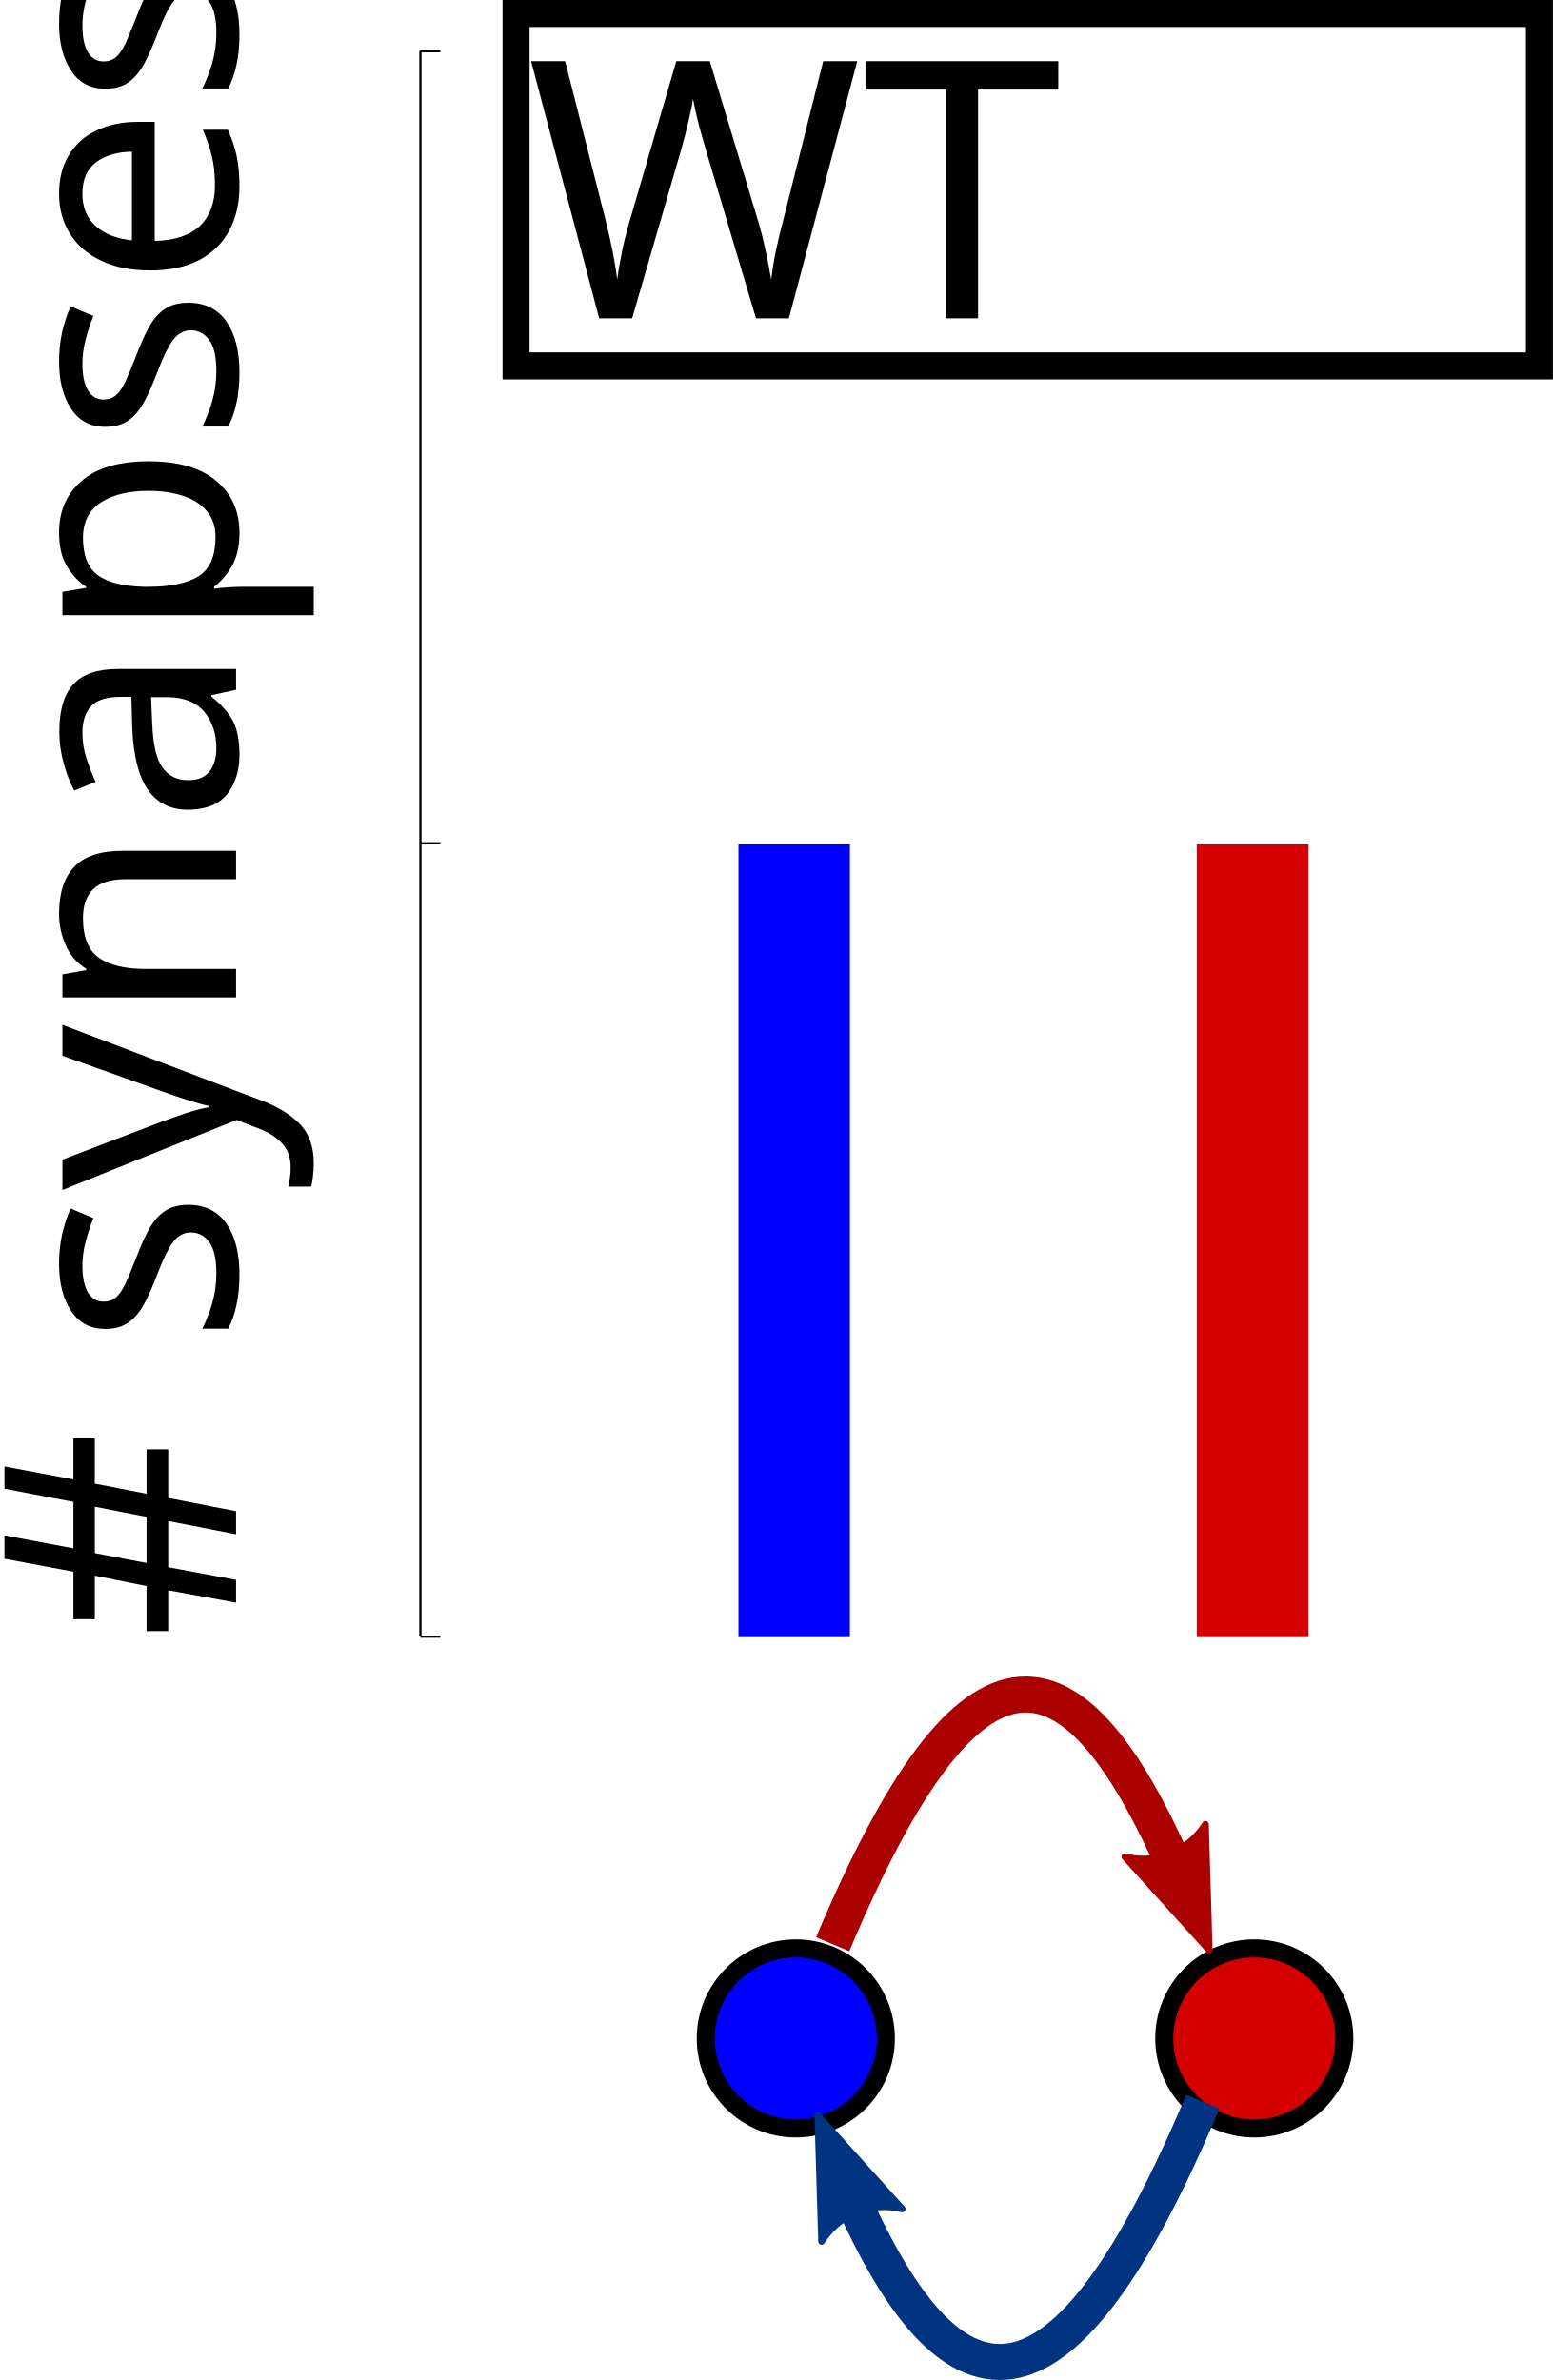
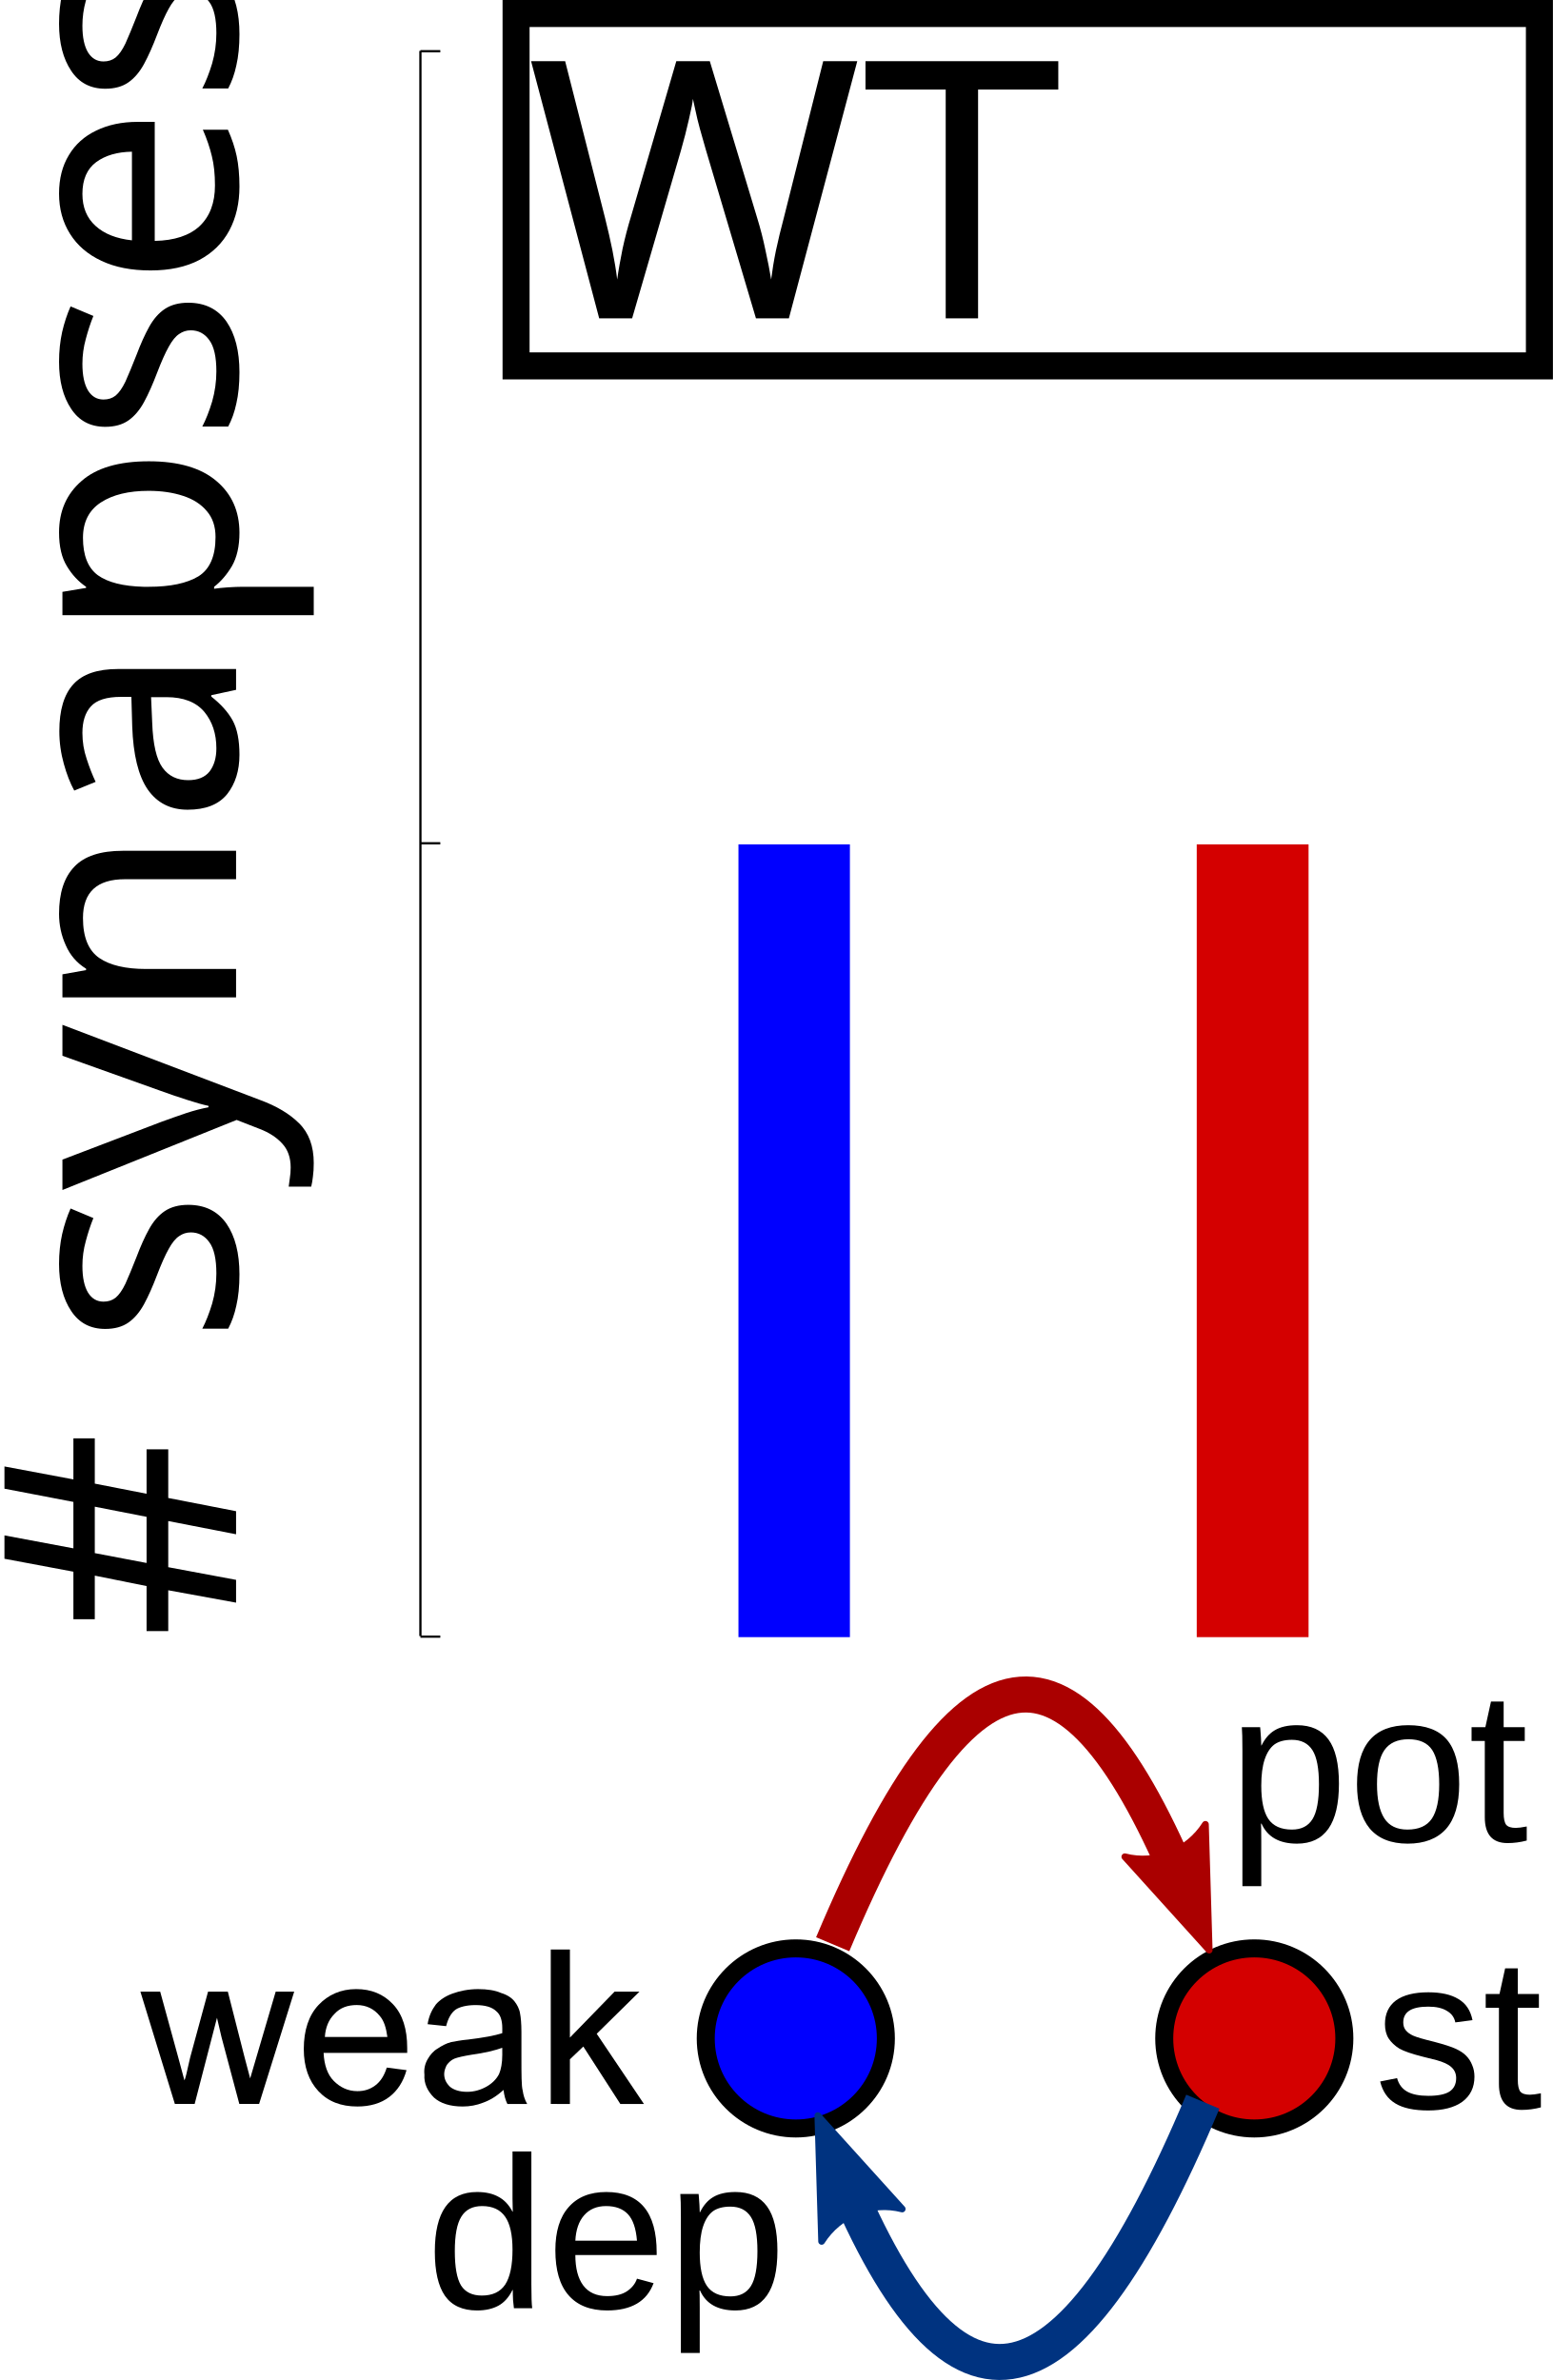
<svg xmlns="http://www.w3.org/2000/svg" width="86.217" height="132.16" id="svg2" version="1.1">
  <defs id="defs4">
    <marker orient="auto" refY="0" refX="0" id="Arrow2Send" style="overflow:visible">
      <path id="path4544" style="font-size:12px;fill-rule:evenodd;stroke-width:0.625;stroke-linejoin:round" d="M 8.719,4.034 -2.207,0.016 8.719,-4.002 c -1.745,2.372 -1.735,5.617 -6e-7,8.035 z" transform="matrix(-0.3,0,0,-0.3,0.69,0)" />
    </marker>
    <marker orient="auto" refY="0" refX="0" id="Arrow2Sstart" style="overflow:visible">
      <path id="path4541" style="font-size:12px;fill-rule:evenodd;stroke-width:0.625;stroke-linejoin:round" d="M 8.719,4.034 -2.207,0.016 8.719,-4.002 c -1.745,2.372 -1.735,5.617 -6e-7,8.035 z" transform="matrix(0.3,0,0,0.3,-0.69,0)" />
    </marker>
    <marker orient="auto" refY="0" refX="0" id="Arrow2Send-4" style="overflow:visible">
      <path id="path4544-5" style="font-size:12px;fill-rule:evenodd;stroke-width:0.625;stroke-linejoin:round" d="M 8.719,4.034 -2.207,0.016 8.719,-4.002 c -1.745,2.372 -1.735,5.617 -6e-7,8.035 z" transform="matrix(-0.3,0,0,-0.3,0.69,0)" />
    </marker>
    <marker orient="auto" refY="0" refX="0" id="Arrow2Send-3" style="overflow:visible">
      <path id="path4544-52" style="font-size:12px;fill-rule:evenodd;stroke-width:0.625;stroke-linejoin:round" d="M 8.719,4.034 -2.207,0.016 8.719,-4.002 c -1.745,2.372 -1.735,5.617 -6e-7,8.035 z" transform="matrix(-0.3,0,0,-0.3,0.69,0)" />
    </marker>
    <marker orient="auto" refY="0" refX="0" id="Arrow2Send-9" style="overflow:visible">
      <path id="path4544-4" style="font-size:12px;fill-rule:evenodd;stroke-width:0.625;stroke-linejoin:round" d="M 8.719,4.034 -2.207,0.016 8.719,-4.002 c -1.745,2.372 -1.735,5.617 -6e-7,8.035 z" transform="matrix(-0.3,0,0,-0.3,0.69,0)" />
    </marker>
    <marker orient="auto" refY="0" refX="0" id="Arrow2Send-0" style="overflow:visible">
      <path id="path4544-59" style="font-size:12px;fill-rule:evenodd;stroke-width:0.625;stroke-linejoin:round" d="M 8.719,4.034 -2.207,0.016 8.719,-4.002 c -1.745,2.372 -1.735,5.617 -6e-7,8.035 z" transform="matrix(-0.3,0,0,-0.3,0.69,0)" />
    </marker>
    <marker orient="auto" refY="0" refX="0" id="Arrow2Send-6" style="overflow:visible">
      <path id="path4544-594" style="font-size:12px;fill-rule:evenodd;stroke-width:0.625;stroke-linejoin:round" d="M 8.719,4.034 -2.207,0.016 8.719,-4.002 c -1.745,2.372 -1.735,5.617 -6e-7,8.035 z" transform="matrix(-0.3,0,0,-0.3,0.69,0)" />
    </marker>
    <marker orient="auto" refY="0" refX="0" id="Arrow2Send-43" style="overflow:visible">
      <path id="path4544-54" style="font-size:12px;fill-rule:evenodd;stroke-width:0.625;stroke-linejoin:round" d="M 8.719,4.034 -2.207,0.016 8.719,-4.002 c -1.745,2.372 -1.735,5.617 -6e-7,8.035 z" transform="matrix(-0.3,0,0,-0.3,0.69,0)" />
    </marker>
    <marker orient="auto" refY="0" refX="0" id="Arrow2Send-41" style="overflow:visible">
      <path id="path4544-6" style="font-size:12px;fill-rule:evenodd;stroke-width:0.625;stroke-linejoin:round" d="M 8.719,4.034 -2.207,0.016 8.719,-4.002 c -1.745,2.372 -1.735,5.617 -6e-7,8.035 z" transform="matrix(-0.3,0,0,-0.3,0.69,0)" />
    </marker>
    <marker orient="auto" refY="0" refX="0" id="Arrow2Send-1" style="overflow:visible">
      <path id="path4544-58" style="font-size:12px;fill-rule:evenodd;stroke-width:0.625;stroke-linejoin:round" d="M 8.719,4.034 -2.207,0.016 8.719,-4.002 c -1.745,2.372 -1.735,5.617 -6e-7,8.035 z" transform="matrix(-0.3,0,0,-0.3,0.69,0)" />
    </marker>
    <marker orient="auto" refY="0" refX="0" id="Arrow2Send-01" style="overflow:visible">
      <path id="path4544-40" style="font-size:12px;fill-rule:evenodd;stroke-width:0.625;stroke-linejoin:round" d="M 8.719,4.034 -2.207,0.016 8.719,-4.002 c -1.745,2.372 -1.735,5.617 -6e-7,8.035 z" transform="matrix(-0.3,0,0,-0.3,0.69,0)" />
    </marker>
    <marker orient="auto" refY="0" refX="0" id="Arrow2Send-91" style="overflow:visible">
      <path id="path4544-7" style="font-size:12px;fill-rule:evenodd;stroke-width:0.625;stroke-linejoin:round" d="M 8.719,4.034 -2.207,0.016 8.719,-4.002 c -1.745,2.372 -1.735,5.617 -6e-7,8.035 z" transform="matrix(-0.3,0,0,-0.3,0.69,0)" />
    </marker>
    <marker orient="auto" refY="0" refX="0" id="Arrow2Send-96" style="overflow:visible">
      <path id="path4544-8" style="font-size:12px;fill-rule:evenodd;stroke-width:0.625;stroke-linejoin:round" d="M 8.719,4.034 -2.207,0.016 8.719,-4.002 c -1.745,2.372 -1.735,5.617 -6e-7,8.035 z" transform="matrix(-0.3,0,0,-0.3,0.69,0)" />
    </marker>
    <marker orient="auto" refY="0" refX="0" id="Arrow2Send-30" style="overflow:visible">
      <path id="path4544-2" style="font-size:12px;fill-rule:evenodd;stroke-width:0.625;stroke-linejoin:round" d="M 8.719,4.034 -2.207,0.016 8.719,-4.002 c -1.745,2.372 -1.735,5.617 -6e-7,8.035 z" transform="matrix(-0.3,0,0,-0.3,0.69,0)" />
    </marker>
    <marker orient="auto" refY="0" refX="0" id="Arrow2Send-92" style="overflow:visible">
      <path id="path4544-24" style="font-size:12px;fill-rule:evenodd;stroke-width:0.625;stroke-linejoin:round" d="M 8.719,4.034 -2.207,0.016 8.719,-4.002 c -1.745,2.372 -1.735,5.617 -6e-7,8.035 z" transform="matrix(-0.3,0,0,-0.3,0.69,0)" />
    </marker>
    <marker orient="auto" refY="0" refX="0" id="Arrow2Send-8" style="overflow:visible">
      <path id="path4544-72" style="font-size:12px;fill-rule:evenodd;stroke-width:0.625;stroke-linejoin:round" d="M 8.719,4.034 -2.207,0.016 8.719,-4.002 c -1.745,2.372 -1.735,5.617 -6e-7,8.035 z" transform="matrix(-0.3,0,0,-0.3,0.69,0)" />
    </marker>
    <marker orient="auto" refY="0" refX="0" id="Arrow2Send-34" style="overflow:visible">
      <path id="path4544-3" style="font-size:12px;fill-rule:evenodd;stroke-width:0.625;stroke-linejoin:round" d="M 8.719,4.034 -2.207,0.016 8.719,-4.002 c -1.745,2.372 -1.735,5.617 -6e-7,8.035 z" transform="matrix(-0.3,0,0,-0.3,0.69,0)" />
    </marker>
    <marker orient="auto" refY="0" refX="0" id="Arrow2Send-32" style="overflow:visible">
      <path id="path4544-76" style="font-size:12px;fill-rule:evenodd;stroke-width:0.625;stroke-linejoin:round" d="M 8.719,4.034 -2.207,0.016 8.719,-4.002 c -1.745,2.372 -1.735,5.617 -6e-7,8.035 z" transform="matrix(-0.3,0,0,-0.3,0.69,0)" />
    </marker>
    <marker orient="auto" refY="0" refX="0" id="Arrow2Send-36" style="overflow:visible">
      <path id="path4544-9" style="font-size:12px;fill-rule:evenodd;stroke-width:0.625;stroke-linejoin:round" d="M 8.719,4.034 -2.207,0.016 8.719,-4.002 c -1.745,2.372 -1.735,5.617 -6e-7,8.035 z" transform="matrix(-0.3,0,0,-0.3,0.69,0)" />
    </marker>
    <marker orient="auto" refY="0" refX="0" id="Arrow2Send-33" style="overflow:visible">
      <path id="path4544-0" style="font-size:12px;fill-rule:evenodd;stroke-width:0.625;stroke-linejoin:round" d="M 8.719,4.034 -2.207,0.016 8.719,-4.002 c -1.745,2.372 -1.735,5.617 -6e-7,8.035 z" transform="matrix(-0.3,0,0,-0.3,0.69,0)" />
    </marker>
    <marker orient="auto" refY="0" refX="0" id="Arrow2Sendu" style="overflow:visible">
      <path id="path3966" style="font-size:12px;fill:#800000;fill-rule:evenodd;stroke:#800000;stroke-width:0.625;stroke-linejoin:round" d="M 8.719,4.034 -2.207,0.016 8.719,-4.002 c -1.745,2.372 -1.735,5.617 -6e-7,8.035 z" transform="matrix(-0.3,0,0,-0.3,0.69,0)" />
    </marker>
    <marker orient="auto" refY="0" refX="0" id="Arrow2SenduU" style="overflow:visible">
      <path id="path4080" style="font-size:12px;fill:#0000aa;fill-rule:evenodd;stroke:#0000aa;stroke-width:0.625;stroke-linejoin:round" d="M 8.719,4.034 -2.207,0.016 8.719,-4.002 c -1.745,2.372 -1.735,5.617 -6e-7,8.035 z" transform="matrix(-0.3,0,0,-0.3,0.69,0)" />
    </marker>
    <marker orient="auto" refY="0" refX="0" id="Arrow2SenduU0" style="overflow:visible">
      <path id="path4195" style="font-size:12px;fill:#003380;fill-rule:evenodd;stroke:#003380;stroke-width:0.625;stroke-linejoin:round" d="M 8.719,4.034 -2.207,0.016 8.719,-4.002 c -1.745,2.372 -1.735,5.617 -6e-7,8.035 z" transform="matrix(-0.3,0,0,-0.3,0.69,0)" />
    </marker>
    <marker orient="auto" refY="0" refX="0" id="Arrow2SenduM" style="overflow:visible">
      <path id="path4314" style="font-size:12px;fill:#aa0000;fill-rule:evenodd;stroke:#aa0000;stroke-width:0.625;stroke-linejoin:round" d="M 8.719,4.034 -2.207,0.016 8.719,-4.002 c -1.745,2.372 -1.735,5.617 -6e-7,8.035 z" transform="matrix(-0.3,0,0,-0.3,0.69,0)" />
    </marker>
    <marker orient="auto" refY="0" refX="0" id="Arrow2Send-33Jk" style="overflow:visible">
      <path id="path5285" style="font-size:12px;fill:#008000;fill-rule:evenodd;stroke:#008000;stroke-width:0.625;stroke-linejoin:round" d="M 8.719,4.034 -2.207,0.016 8.719,-4.002 c -1.745,2.372 -1.735,5.617 -6e-7,8.035 z" transform="matrix(-0.3,0,0,-0.3,0.69,0)" />
    </marker>
    <marker orient="auto" refY="0" refX="0" id="Arrow2Send-33V0" style="overflow:visible">
      <path id="path5294" style="font-size:12px;fill:#008000;fill-rule:evenodd;stroke:#008000;stroke-width:0.625;stroke-linejoin:round" d="M 8.719,4.034 -2.207,0.016 8.719,-4.002 c -1.745,2.372 -1.735,5.617 -6e-7,8.035 z" transform="matrix(-0.3,0,0,-0.3,0.69,0)" />
    </marker>
    <marker orient="auto" refY="0" refX="0" id="Arrow2Send-33d2" style="overflow:visible">
      <path id="path5288" style="font-size:12px;fill:#008000;fill-rule:evenodd;stroke:#008000;stroke-width:0.625;stroke-linejoin:round" d="M 8.719,4.034 -2.207,0.016 8.719,-4.002 c -1.745,2.372 -1.735,5.617 -6e-7,8.035 z" transform="matrix(-0.3,0,0,-0.3,0.69,0)" />
    </marker>
    <marker orient="auto" refY="0" refX="0" id="Arrow2Send-337r" style="overflow:visible">
      <path id="path5291" style="font-size:12px;fill:#008000;fill-rule:evenodd;stroke:#008000;stroke-width:0.625;stroke-linejoin:round" d="M 8.719,4.034 -2.207,0.016 8.719,-4.002 c -1.745,2.372 -1.735,5.617 -6e-7,8.035 z" transform="matrix(-0.3,0,0,-0.3,0.69,0)" />
    </marker>
  </defs>
  <g id="layer1" transform="translate(-185.956,-327.7404)">
    <path id="path130" style="fill:none;stroke:#000000;stroke-width:0.125;stroke-linecap:butt;stroke-linejoin:round;stroke-miterlimit:10;stroke-opacity:1;stroke-dasharray:none" d="m 209.297,374.567 1.104,0" />
    <path id="path156" style="fill:none;stroke:#000000;stroke-width:0.125;stroke-linecap:butt;stroke-linejoin:round;stroke-miterlimit:10;stroke-opacity:1;stroke-dasharray:none" d="m 209.297,418.588 0,-88.021" />
    <path d="m 226.954,418.65 6.188,0 0,-44.021 -6.188,0 0,44.021 z" style="fill:#0000ff;fill-opacity:1;fill-rule:evenodd;stroke:none" id="path166" />
    <path d="m 252.398,418.65 6.208,0 0,-44.021 -6.208,0 0,44.021 z" style="fill:#d40000;fill-opacity:1;fill-rule:evenodd;stroke:none" id="path170" />
    <text xml:space="preserve" style="font-size:16px;font-style:normal;font-weight:normal;line-height:125%;letter-spacing:0px;word-spacing:0px;fill:#000000;fill-opacity:1;stroke:none;font-family:Sans" x="182.416" y="386.919" id="text3119">
      <tspan id="tspan3121" x="182.416" y="386.919" />
    </text>
    <text xml:space="preserve" style="font-size:40px;font-style:normal;font-weight:normal;line-height:125%;letter-spacing:0px;word-spacing:0px;fill:#000000;fill-opacity:1;stroke:none;font-family:Sans" x="-418.767" y="199.061" id="text3123" transform="matrix(0,-1,1,0,0,0)">
      <tspan id="tspan3125" x="-418.767" y="199.061" style="font-size:18px"># synapses</tspan>
    </text>
    <path id="path130-1" style="fill:none;stroke:#000000;stroke-width:0.125;stroke-linecap:butt;stroke-linejoin:round;stroke-miterlimit:10;stroke-opacity:1;stroke-dasharray:none" d="m 209.297,418.622 1.104,0" />
    <path id="path130-1-7" style="fill:none;stroke:#000000;stroke-width:0.125;stroke-linecap:butt;stroke-linejoin:round;stroke-miterlimit:10;stroke-opacity:1;stroke-dasharray:none" d="m 209.297,330.585 1.104,0" />
    <text xml:space="preserve" style="font-size:20px;font-style:normal;font-weight:normal;text-align:center;line-height:125%;letter-spacing:0px;word-spacing:0px;text-anchor:middle;fill:#000000;fill-opacity:1;stroke:none;font-family:Sans" x="243.067" y="345.418" id="text2993">
      <tspan x="243.067" y="345.418" id="tspan2997" style="font-size:20px">WT</tspan>
    </text>
    <rect style="fill:none;stroke:#000000;stroke-width:1.5;stroke-miterlimit:4;stroke-dasharray:none" id="rect3059" width="56.815" height="19.568" x="24.137" y="-0.298" transform="translate(190.4707,328.7884)" />
    <path transform="matrix(-1,0,0,1,440.5931,93.57143)" style="fill:#d40000;stroke:#000000;stroke-width:1;stroke-linecap:round;stroke-linejoin:round;stroke-miterlimit:4;stroke-dasharray:none;stroke-dashoffset:0" id="path2994-3-2-9" d="m 190,347.362 c 0,2.761 -2.239,5 -5,5 -2.761,0 -5,-2.239 -5,-5 0,-2.761 2.239,-5 5,-5 2.761,0 5,2.239 5,5 z" />
    <path transform="matrix(-1,0,0,1,415.1385,93.57143)" style="fill:#0000ff;stroke:#000000;stroke-width:1;stroke-linecap:round;stroke-linejoin:round;stroke-miterlimit:4;stroke-dasharray:none;stroke-dashoffset:0" id="path2994-5" d="m 190,347.362 c 0,2.761 -2.239,5 -5,5 -2.761,0 -5,-2.239 -5,-5 0,-2.761 2.239,-5 5,-5 2.761,0 5,2.239 5,5 z" />
    <path style="fill:none;stroke:#003380;stroke-width:2;stroke-linecap:butt;stroke-linejoin:miter;stroke-miterlimit:4;stroke-opacity:1;stroke-dasharray:none;stroke-dashoffset:0;marker-end:url(#Arrow2SenduU0)" d="m 252.736,444.446 c -7.696,18.279 -14.013,19.051 -20.356,3.28" id="path5894-5-1-9" />
    <path style="fill:none;stroke:#aa0000;stroke-width:2;stroke-linecap:butt;stroke-linejoin:miter;stroke-miterlimit:4;stroke-opacity:1;stroke-dasharray:none;marker-end:url(#Arrow2SenduM)" d="m 232.186,435.703 c 7.696,-18.279 13.542,-17.952 19.885,-2.18" id="path5894-5-8" />
+     <text xml:space="preserve" style="font-size:18px;font-style:normal;font-variant:normal;font-weight:bold;font-stretch:normal;line-height:125%;letter-spacing:0px;word-spacing:0px;fill:#000000;fill-opacity:1;stroke:none;font-family:Arial;-inkscape-font-specification:Sans" x="262.253" y="444.81" id="text3069">
+       <tspan id="tspan3071" x="262.253" y="444.81" style="font-size:12px;font-weight:normal;-inkscape-font-specification:Arial">strong</tspan>
+     </text>
+     <g id="g3070" transform="translate(193.7511,435.9612)">
+       <path id="path3072" d="M 1.913,8.61 0,2.374 l 1.098,0 0.992,3.614 0.354,1.311 C 2.48,7.264 2.587,6.839 2.764,6.024 l 0.992,-3.65 1.098,0 0.921,3.614 0.319,1.205 0.354,-1.205 1.063,-3.614 1.028,0 -1.949,6.236 -1.098,0 L 4.5,4.89 4.252,3.827 3.012,8.61 z" style="fill:#000000;fill-opacity:1;fill-rule:nonzero;stroke:none" />
+       <path id="path3074" d="m 13.677,6.591 1.098,0.142 c -0.177,0.638 -0.496,1.134 -0.957,1.488 -0.461,0.354 -1.063,0.531 -1.772,0.531 -0.921,0 -1.63,-0.283 -2.161,-0.85 C 9.354,7.335 9.071,6.555 9.071,5.563 c 0,-1.063 0.283,-1.878 0.815,-2.445 0.531,-0.567 1.24,-0.886 2.091,-0.886 0.85,0 1.524,0.283 2.055,0.85 0.531,0.567 0.78,1.382 0.78,2.409 0,0.071 0,0.142 0,0.283 l -4.642,0 c 0.035,0.673 0.213,1.205 0.567,1.559 0.354,0.354 0.78,0.567 1.311,0.567 0.39,0 0.709,-0.106 0.992,-0.319 0.283,-0.213 0.496,-0.531 0.638,-0.992 z m -3.437,-1.701 3.472,0 C 13.642,4.394 13.535,4.004 13.287,3.72 12.969,3.331 12.543,3.118 12.012,3.118 c -0.496,0 -0.921,0.142 -1.24,0.496 -0.319,0.319 -0.496,0.744 -0.531,1.276 z" style="fill:#000000;fill-opacity:1;fill-rule:nonzero;stroke:none" />
+       <path id="path3076" d="M 20.161,7.831 C 19.772,8.185 19.417,8.398 19.028,8.539 c -0.354,0.142 -0.744,0.213 -1.134,0.213 -0.709,0 -1.24,-0.177 -1.594,-0.496 C 15.945,7.902 15.732,7.476 15.768,6.98 15.732,6.661 15.803,6.378 15.945,6.13 16.087,5.882 16.264,5.669 16.512,5.528 c 0.213,-0.142 0.461,-0.283 0.744,-0.354 0.213,-0.035 0.531,-0.106 0.957,-0.142 0.85,-0.106 1.453,-0.213 1.878,-0.354 0,-0.177 0,-0.248 0,-0.283 0,-0.425 -0.106,-0.744 -0.319,-0.921 -0.248,-0.248 -0.638,-0.354 -1.169,-0.354 -0.496,0 -0.886,0.106 -1.098,0.248 -0.248,0.177 -0.425,0.496 -0.531,0.921 L 15.945,4.181 c 0.071,-0.461 0.248,-0.815 0.461,-1.098 0.213,-0.248 0.531,-0.461 0.921,-0.602 0.39,-0.142 0.886,-0.248 1.417,-0.248 0.531,0 0.957,0.071 1.276,0.213 0.354,0.106 0.602,0.283 0.744,0.461 0.142,0.177 0.283,0.425 0.319,0.709 0.035,0.177 0.071,0.531 0.071,0.992 l 0,1.382 c 0,0.992 0,1.63 0.071,1.878 0.035,0.248 0.106,0.496 0.248,0.744 l -1.098,0 C 20.268,8.398 20.197,8.15 20.161,7.831 z m -0.071,-2.339 c -0.39,0.142 -0.957,0.283 -1.736,0.39 -0.425,0.071 -0.744,0.142 -0.921,0.213 -0.177,0.071 -0.319,0.213 -0.425,0.354 -0.071,0.142 -0.142,0.319 -0.142,0.496 0,0.283 0.106,0.496 0.319,0.709 0.213,0.177 0.531,0.283 0.957,0.283 0.39,0 0.744,-0.106 1.063,-0.283 0.319,-0.177 0.567,-0.425 0.709,-0.709 0.106,-0.248 0.177,-0.602 0.177,-1.063 z" style="fill:#000000;fill-opacity:1;fill-rule:nonzero;stroke:none" />
+       <path id="path3078" d="m 22.783,8.61 0,-8.575 1.063,0 0,4.89 2.48,-2.551 1.382,0 -2.374,2.339 2.622,3.898 -1.311,0 -2.055,-3.189 -0.744,0.709 0,2.48 z" style="fill:#000000;fill-opacity:1;fill-rule:nonzero;stroke:none" />
+     </g>
+     <text xml:space="preserve" style="font-size:12px;font-style:normal;font-variant:normal;font-weight:normal;font-stretch:normal;line-height:125%;letter-spacing:0px;word-spacing:0px;fill:#000000;fill-opacity:1;stroke:none;font-family:Arial;-inkscape-font-specification:Sans" x="254.123" y="429.993" id="text3075">
+       <tspan id="tspan3077" x="254.123" y="429.993">pot</tspan>
+     </text>
+     <text xml:space="preserve" style="font-size:12px;font-style:normal;font-variant:normal;font-weight:normal;font-stretch:normal;line-height:125%;letter-spacing:0px;word-spacing:0px;fill:#000000;fill-opacity:1;stroke:none;font-family:Arial;-inkscape-font-specification:Sans" x="209.597" y="455.914" id="text3079">
+       <tspan id="tspan3081" x="209.597" y="455.914">dep</tspan>
+     </text>
  </g>
</svg>
